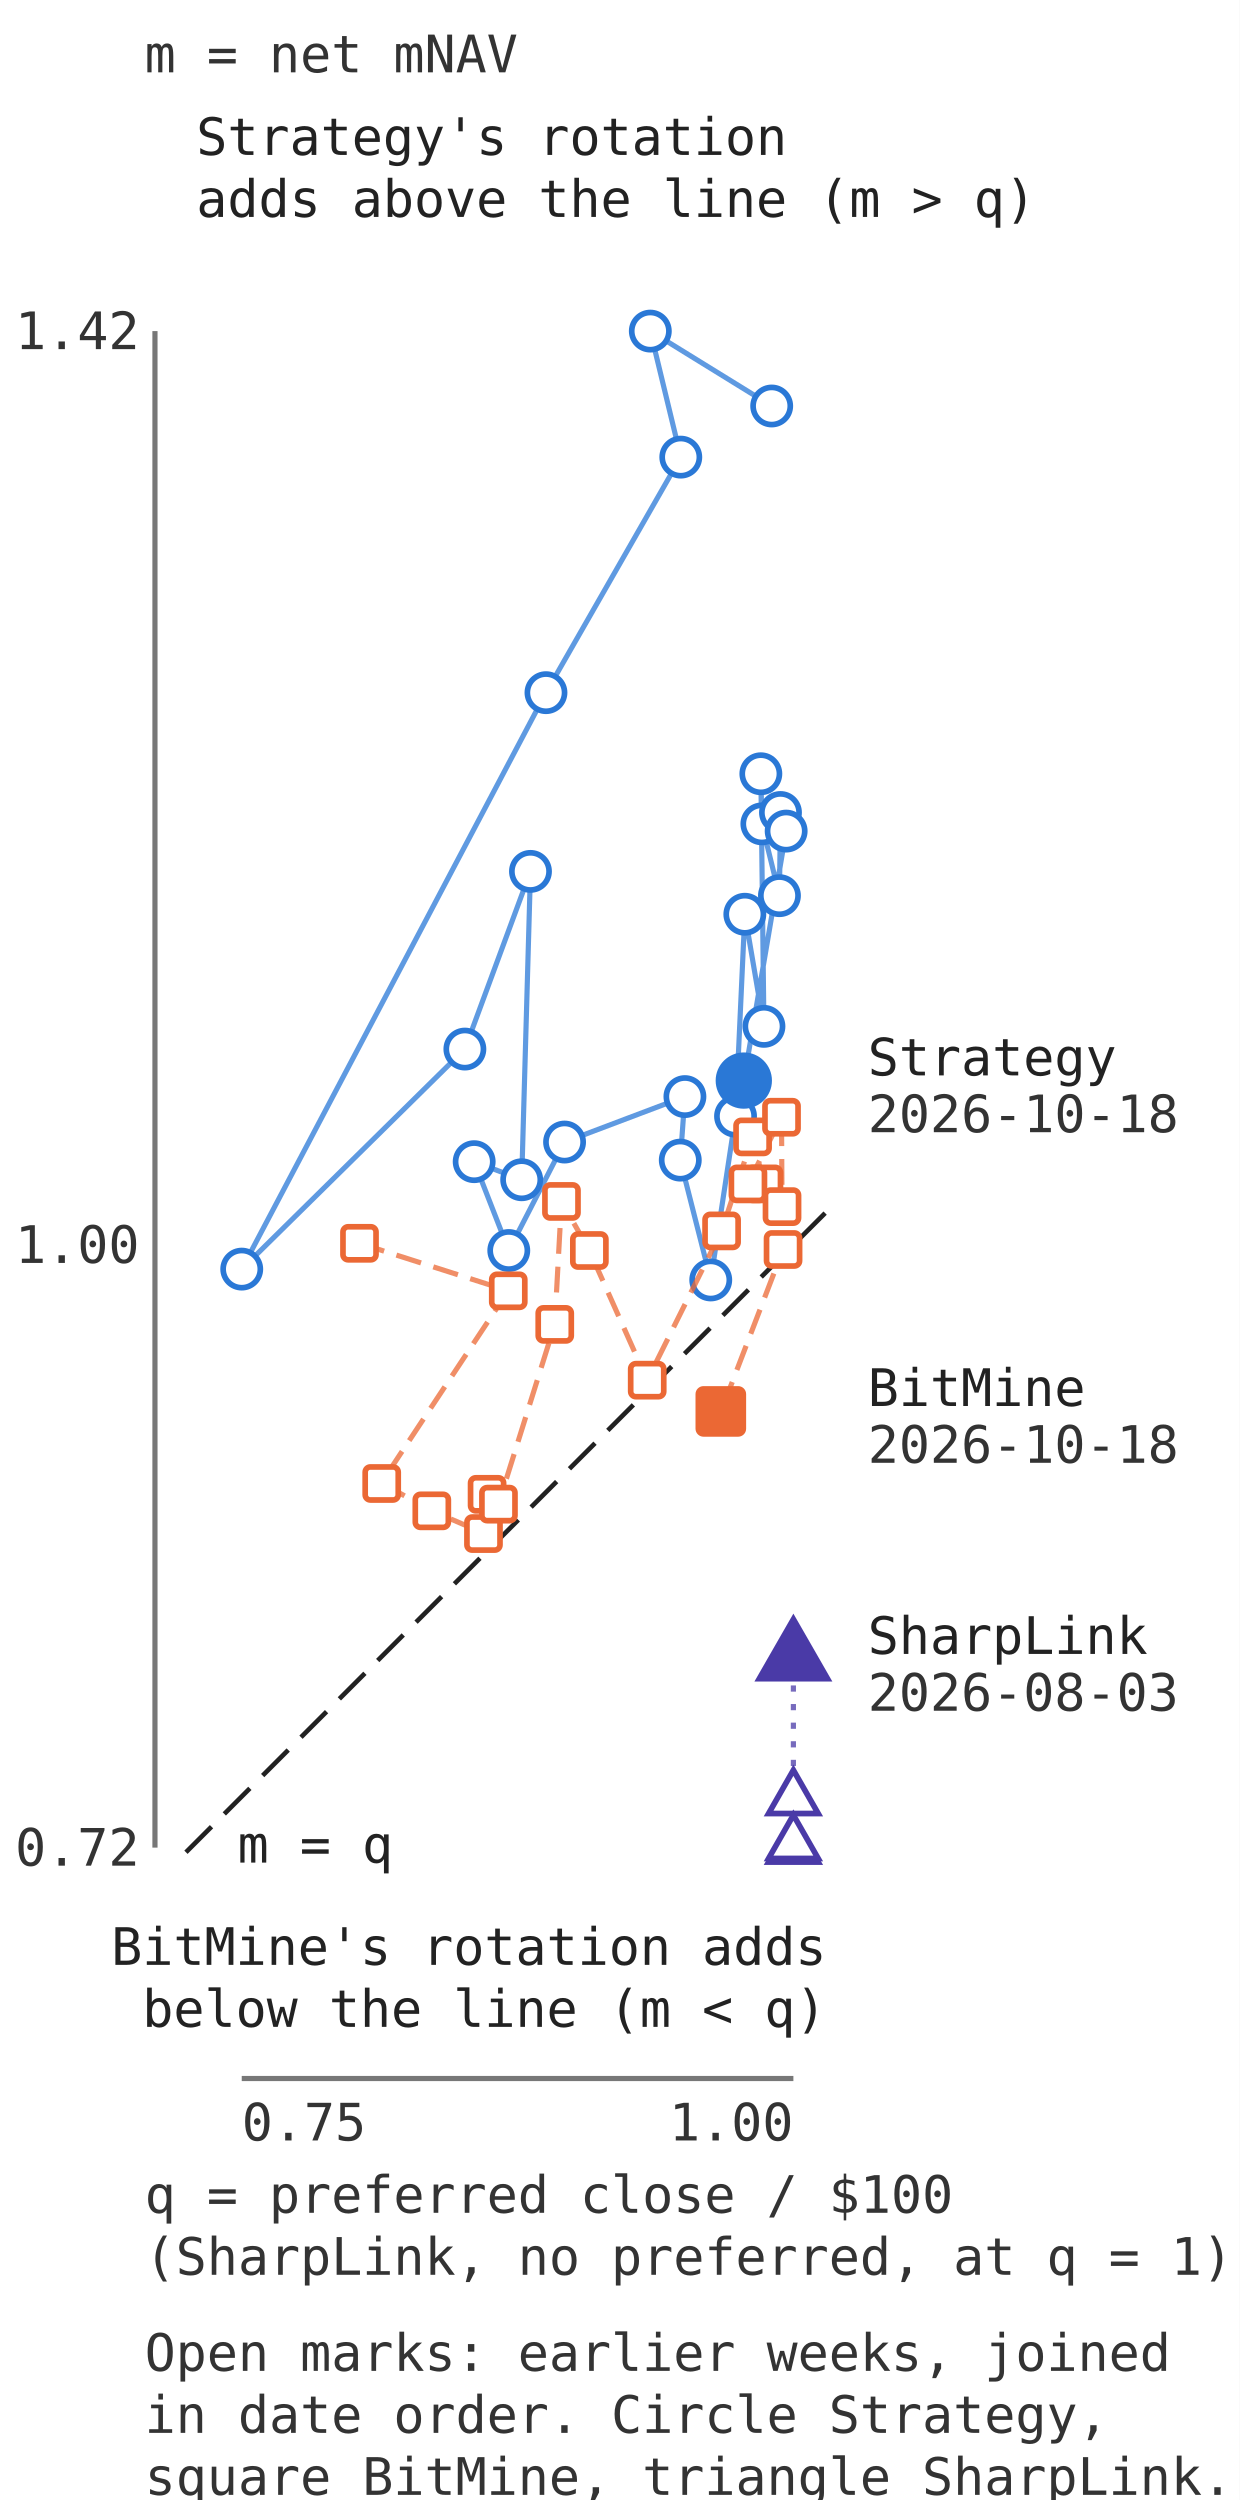
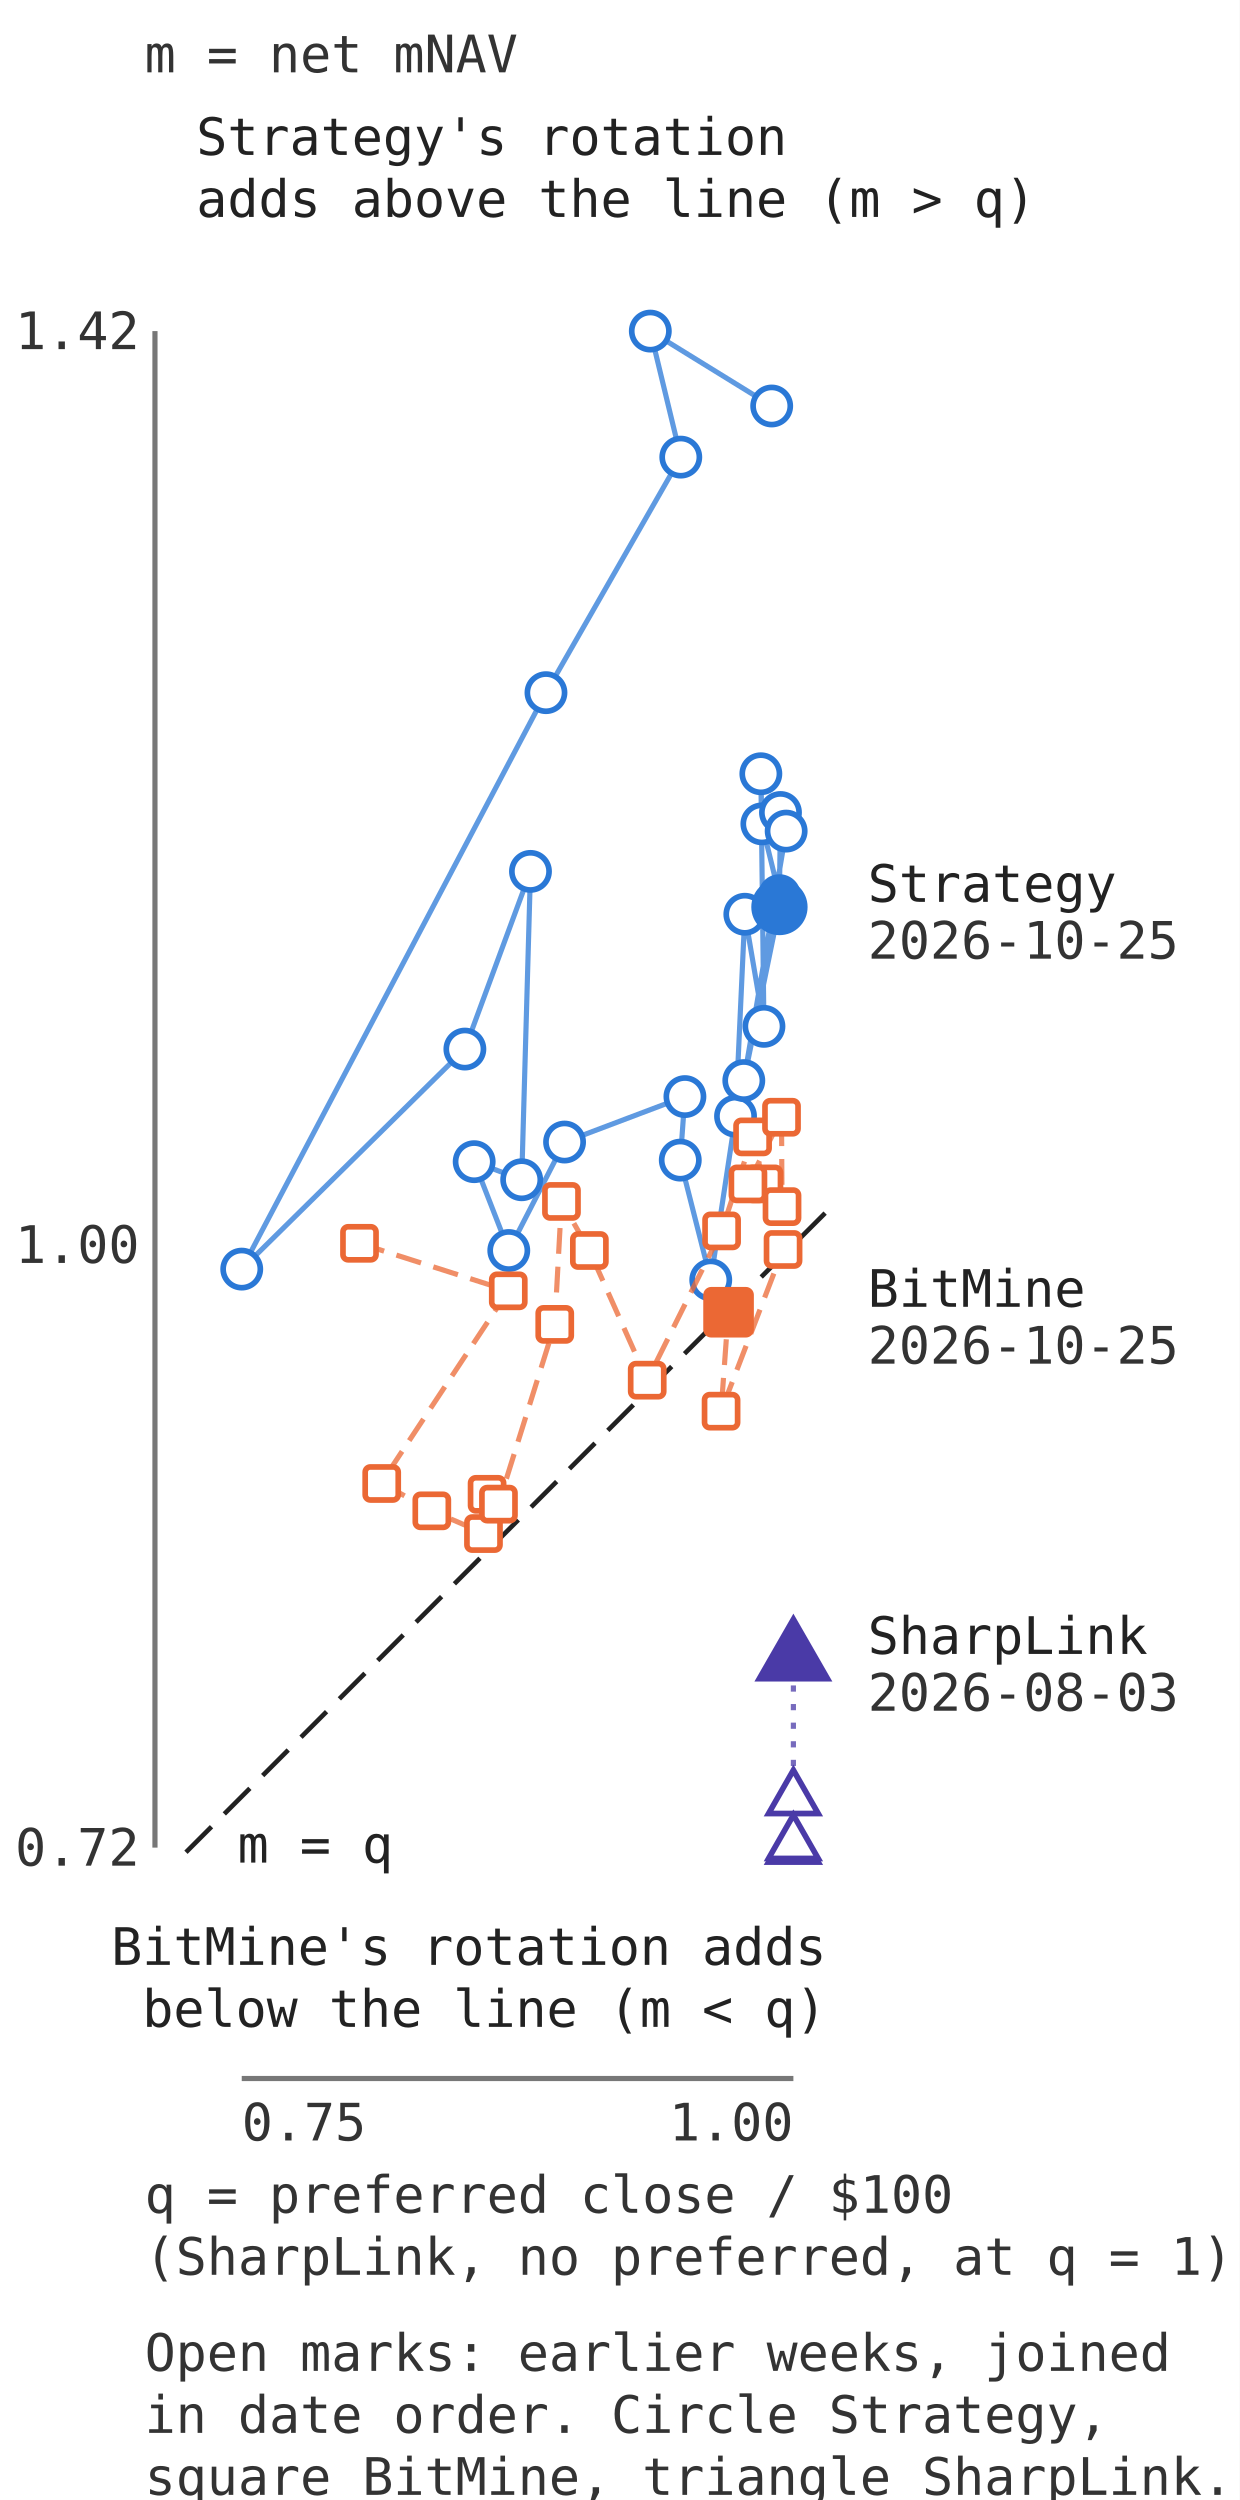
<svg xmlns="http://www.w3.org/2000/svg" viewBox="0 0 240 484" width="240" height="484" role="img" aria-label="Break-even map: net mNAV m against preferred price over notional q, one mark per firm-week" font-family="&quot;IBM Plex Mono&quot;, Menlo, Consolas, monospace" font-size="10" fill="#222">
  <style>
@font-face { font-family: "Source Serif 4"; src: url("../site/fonts/source-serif-4.woff2") format("woff2"); font-weight: 200 900; }
@font-face { font-family: "IBM Plex Mono"; src: url("../site/fonts/ibm-plex-mono-400.woff2") format("woff2"); font-weight: 400; }
@font-face { font-family: "IBM Plex Mono"; src: url("../site/fonts/ibm-plex-mono-500.woff2") format("woff2"); font-weight: 500 700; }
</style>
  <rect width="240" height="484" fill="#fff" />
  <text x="28.0" y="14.0" text-anchor="start" fill="#333">m = net mNAV</text>
  <line x1="46.8" x2="153.6" y1="402.4" y2="402.4" stroke="#777" />
  <line x1="30" x2="30" y1="64.1" y2="357.7" stroke="#777" />
  <text x="46.8" y="414.4" text-anchor="start" fill="#333">0.75</text>
  <text x="153.6" y="414.4" text-anchor="end" fill="#333">1.00</text>
  <text x="27.0" y="361.2" text-anchor="end" fill="#333">0.72</text>
  <text x="27.0" y="244.5" text-anchor="end" fill="#333">1.00</text>
  <text x="27.0" y="67.6" text-anchor="end" fill="#333">1.42</text>
  <text x="28.0" y="428.4" text-anchor="start" fill="#333">q = preferred close / $100</text>
  <text x="28.0" y="440.4" text-anchor="start" fill="#333">(SharpLink, no preferred, at q = 1)</text>
  <line x1="36.0" y1="358.6" x2="162.0" y2="232.6" stroke="#222" stroke-width="0.9" stroke-dasharray="7 3.5" />
  <text x="46.0" y="360.6" text-anchor="start">m = q</text>
  <text x="38.0" y="30.0" text-anchor="start" font-weight="500">Strategy's rotation</text>
  <text x="38.0" y="42.0" text-anchor="start" font-weight="500">adds above the line (m &gt; q)</text>
  <text x="160.0" y="380.4" text-anchor="end" font-weight="500">BitMine's rotation adds</text>
  <text x="160.0" y="392.4" text-anchor="end" font-weight="500">below the line (m &lt; q)</text>
-   <polyline points="149.4,78.6 125.9,64.1 131.8,88.5 105.7,134.1 46.8,245.7 90.0,203.1 102.7,168.7 101.0,228.4 91.8,224.9 98.5,242.1 109.3,221.1 132.6,212.3 131.7,224.6 137.6,247.8 142.4,216.1 144.2,177.0 147.9,198.7 147.3,149.8 147.5,159.5 150.9,173.4 151.1,157.3 152.2,160.9 144.0,209.2" fill="none" stroke="#2a78d6" stroke-opacity="0.75" stroke-width="1" stroke-dasharray="none" />
+   <polyline points="149.4,78.6 125.9,64.1 131.8,88.5 105.7,134.1 46.8,245.7 90.0,203.1 102.7,168.7 101.0,228.4 91.8,224.9 98.5,242.1 109.3,221.1 132.6,212.3 131.7,224.6 137.6,247.8 142.4,216.1 144.2,177.0 147.9,198.7 147.3,149.8 147.5,159.5 150.9,173.4 151.1,157.3 152.2,160.9 144.0,209.2 150.9,175.6" fill="none" stroke="#2a78d6" stroke-opacity="0.75" stroke-width="1" stroke-dasharray="none" />
  <circle cx="149.4" cy="78.6" r="3.6" style="fill:#fff;stroke:#2a78d6;stroke-width:1.1" />
  <circle cx="125.9" cy="64.1" r="3.6" style="fill:#fff;stroke:#2a78d6;stroke-width:1.1" />
  <circle cx="131.8" cy="88.5" r="3.6" style="fill:#fff;stroke:#2a78d6;stroke-width:1.1" />
  <circle cx="105.7" cy="134.1" r="3.6" style="fill:#fff;stroke:#2a78d6;stroke-width:1.1" />
  <circle cx="46.8" cy="245.7" r="3.6" style="fill:#fff;stroke:#2a78d6;stroke-width:1.1" />
  <circle cx="90.0" cy="203.1" r="3.6" style="fill:#fff;stroke:#2a78d6;stroke-width:1.1" />
  <circle cx="102.7" cy="168.7" r="3.6" style="fill:#fff;stroke:#2a78d6;stroke-width:1.1" />
  <circle cx="101.0" cy="228.4" r="3.6" style="fill:#fff;stroke:#2a78d6;stroke-width:1.1" />
  <circle cx="91.8" cy="224.9" r="3.6" style="fill:#fff;stroke:#2a78d6;stroke-width:1.1" />
  <circle cx="98.5" cy="242.1" r="3.6" style="fill:#fff;stroke:#2a78d6;stroke-width:1.1" />
  <circle cx="109.3" cy="221.1" r="3.6" style="fill:#fff;stroke:#2a78d6;stroke-width:1.1" />
  <circle cx="132.6" cy="212.3" r="3.6" style="fill:#fff;stroke:#2a78d6;stroke-width:1.1" />
  <circle cx="131.7" cy="224.6" r="3.6" style="fill:#fff;stroke:#2a78d6;stroke-width:1.1" />
  <circle cx="137.6" cy="247.8" r="3.6" style="fill:#fff;stroke:#2a78d6;stroke-width:1.1" />
  <circle cx="142.4" cy="216.1" r="3.6" style="fill:#fff;stroke:#2a78d6;stroke-width:1.1" />
  <circle cx="144.2" cy="177.0" r="3.6" style="fill:#fff;stroke:#2a78d6;stroke-width:1.1" />
  <circle cx="147.9" cy="198.7" r="3.6" style="fill:#fff;stroke:#2a78d6;stroke-width:1.1" />
  <circle cx="147.3" cy="149.8" r="3.6" style="fill:#fff;stroke:#2a78d6;stroke-width:1.1" />
  <circle cx="147.5" cy="159.5" r="3.6" style="fill:#fff;stroke:#2a78d6;stroke-width:1.1" />
  <circle cx="150.9" cy="173.4" r="3.6" style="fill:#fff;stroke:#2a78d6;stroke-width:1.1" />
  <circle cx="151.1" cy="157.3" r="3.6" style="fill:#fff;stroke:#2a78d6;stroke-width:1.1" />
  <circle cx="152.2" cy="160.9" r="3.6" style="fill:#fff;stroke:#2a78d6;stroke-width:1.1" />
-   <polyline points="69.6,240.7 98.4,249.9 73.8,287.1 83.6,292.5 93.6,296.8 94.3,289.3 96.5,291.2 107.4,256.4 108.7,232.6 114.1,242.1 125.3,267.2 139.7,238.3 145.7,220.1 147.9,229.2 144.8,229.2 151.3,216.3 151.4,233.5 151.6,241.9 139.6,273.2" fill="none" stroke="#eb6834" stroke-opacity="0.75" stroke-width="1" stroke-dasharray="5 2.5" />
+   <circle cx="144.0" cy="209.2" r="3.6" style="fill:#fff;stroke:#2a78d6;stroke-width:1.1" />
+   <polyline points="69.6,240.7 98.4,249.9 73.8,287.1 83.6,292.5 93.6,296.8 94.3,289.3 96.5,291.2 107.4,256.4 108.7,232.6 114.1,242.1 125.3,267.2 139.7,238.3 145.7,220.1 147.9,229.2 144.8,229.2 151.3,216.3 151.4,233.5 151.6,241.9 139.6,273.2 141.0,254.0" fill="none" stroke="#eb6834" stroke-opacity="0.75" stroke-width="1" stroke-dasharray="5 2.5" />
  <rect x="66.4" y="237.5" width="6.4" height="6.4" rx="1" style="fill:#fff;stroke:#eb6834;stroke-width:1.1" />
  <rect x="95.2" y="246.7" width="6.4" height="6.4" rx="1" style="fill:#fff;stroke:#eb6834;stroke-width:1.1" />
  <rect x="70.7" y="284.0" width="6.4" height="6.4" rx="1" style="fill:#fff;stroke:#eb6834;stroke-width:1.1" />
  <rect x="80.4" y="289.3" width="6.4" height="6.4" rx="1" style="fill:#fff;stroke:#eb6834;stroke-width:1.1" />
  <rect x="90.4" y="293.7" width="6.4" height="6.4" rx="1" style="fill:#fff;stroke:#eb6834;stroke-width:1.1" />
  <rect x="91.1" y="286.1" width="6.4" height="6.4" rx="1" style="fill:#fff;stroke:#eb6834;stroke-width:1.1" />
  <rect x="93.3" y="288.0" width="6.4" height="6.4" rx="1" style="fill:#fff;stroke:#eb6834;stroke-width:1.1" />
  <rect x="104.2" y="253.2" width="6.4" height="6.4" rx="1" style="fill:#fff;stroke:#eb6834;stroke-width:1.1" />
  <rect x="105.5" y="229.4" width="6.4" height="6.4" rx="1" style="fill:#fff;stroke:#eb6834;stroke-width:1.1" />
  <rect x="110.9" y="238.9" width="6.4" height="6.4" rx="1" style="fill:#fff;stroke:#eb6834;stroke-width:1.1" />
  <rect x="122.1" y="264.0" width="6.4" height="6.4" rx="1" style="fill:#fff;stroke:#eb6834;stroke-width:1.1" />
  <rect x="136.5" y="235.1" width="6.4" height="6.4" rx="1" style="fill:#fff;stroke:#eb6834;stroke-width:1.1" />
  <rect x="142.5" y="216.9" width="6.4" height="6.4" rx="1" style="fill:#fff;stroke:#eb6834;stroke-width:1.1" />
  <rect x="144.7" y="226.0" width="6.4" height="6.4" rx="1" style="fill:#fff;stroke:#eb6834;stroke-width:1.1" />
  <rect x="141.6" y="226.0" width="6.4" height="6.4" rx="1" style="fill:#fff;stroke:#eb6834;stroke-width:1.1" />
  <rect x="148.1" y="213.1" width="6.4" height="6.4" rx="1" style="fill:#fff;stroke:#eb6834;stroke-width:1.1" />
  <rect x="148.2" y="230.4" width="6.4" height="6.4" rx="1" style="fill:#fff;stroke:#eb6834;stroke-width:1.1" />
  <rect x="148.4" y="238.7" width="6.4" height="6.4" rx="1" style="fill:#fff;stroke:#eb6834;stroke-width:1.1" />
+   <rect x="136.4" y="270.0" width="6.4" height="6.4" rx="1" style="fill:#fff;stroke:#eb6834;stroke-width:1.1" />
  <polyline points="153.6,348.3 153.6,357.7 153.6,357.0 153.6,321.2" fill="none" stroke="#4a3aa7" stroke-opacity="0.75" stroke-width="1" stroke-dasharray="1.2 2.4" />
  <path d="M153.6,342.7L158.4,351.1L148.8,351.1Z" style="fill:#fff;stroke:#4a3aa7;stroke-width:1.1" />
  <path d="M153.6,352.1L158.4,360.5L148.8,360.5Z" style="fill:#fff;stroke:#4a3aa7;stroke-width:1.1" />
  <path d="M153.6,351.4L158.4,359.8L148.8,359.8Z" style="fill:#fff;stroke:#4a3aa7;stroke-width:1.1" />
-   <circle cx="144.0" cy="209.2" r="4.9" style="fill:#2a78d6;stroke:#2a78d6;stroke-width:1.1" />
-   <text x="168.0" y="208.2" text-anchor="start" font-weight="500">Strategy</text>
-   <text x="168.0" y="219.2" text-anchor="start" fill="#333">2026-10-18</text>
-   <rect x="135.2" y="268.9" width="8.7" height="8.7" rx="1" style="fill:#eb6834;stroke:#eb6834;stroke-width:1.1" />
-   <text x="168.0" y="272.2" text-anchor="start" font-weight="500">BitMine</text>
-   <text x="168.0" y="283.2" text-anchor="start" fill="#333">2026-10-18</text>
+   <circle cx="150.9" cy="175.6" r="4.9" style="fill:#2a78d6;stroke:#2a78d6;stroke-width:1.1" />
+   <text x="168.0" y="174.6" text-anchor="start" font-weight="500">Strategy</text>
+   <text x="168.0" y="185.6" text-anchor="start" fill="#333">2026-10-25</text>
+   <rect x="136.7" y="249.7" width="8.7" height="8.7" rx="1" style="fill:#eb6834;stroke:#eb6834;stroke-width:1.1" />
+   <text x="168.0" y="253.0" text-anchor="start" font-weight="500">BitMine</text>
+   <text x="168.0" y="264.0" text-anchor="start" fill="#333">2026-10-25</text>
  <path d="M153.6,313.5L160.2,325.0L147.0,325.0Z" style="fill:#4a3aa7;stroke:#4a3aa7;stroke-width:1.1" />
  <text x="168.0" y="320.2" text-anchor="start" font-weight="500">SharpLink</text>
  <text x="168.0" y="331.2" text-anchor="start" fill="#333">2026-08-03</text>
  <text x="28.0" y="459.0" text-anchor="start" fill="#333">Open marks: earlier weeks, joined</text>
  <text x="28.0" y="471.0" text-anchor="start" fill="#333">in date order. Circle Strategy,</text>
  <text x="28.0" y="483.0" text-anchor="start" fill="#333">square BitMine, triangle SharpLink.</text>
</svg>
